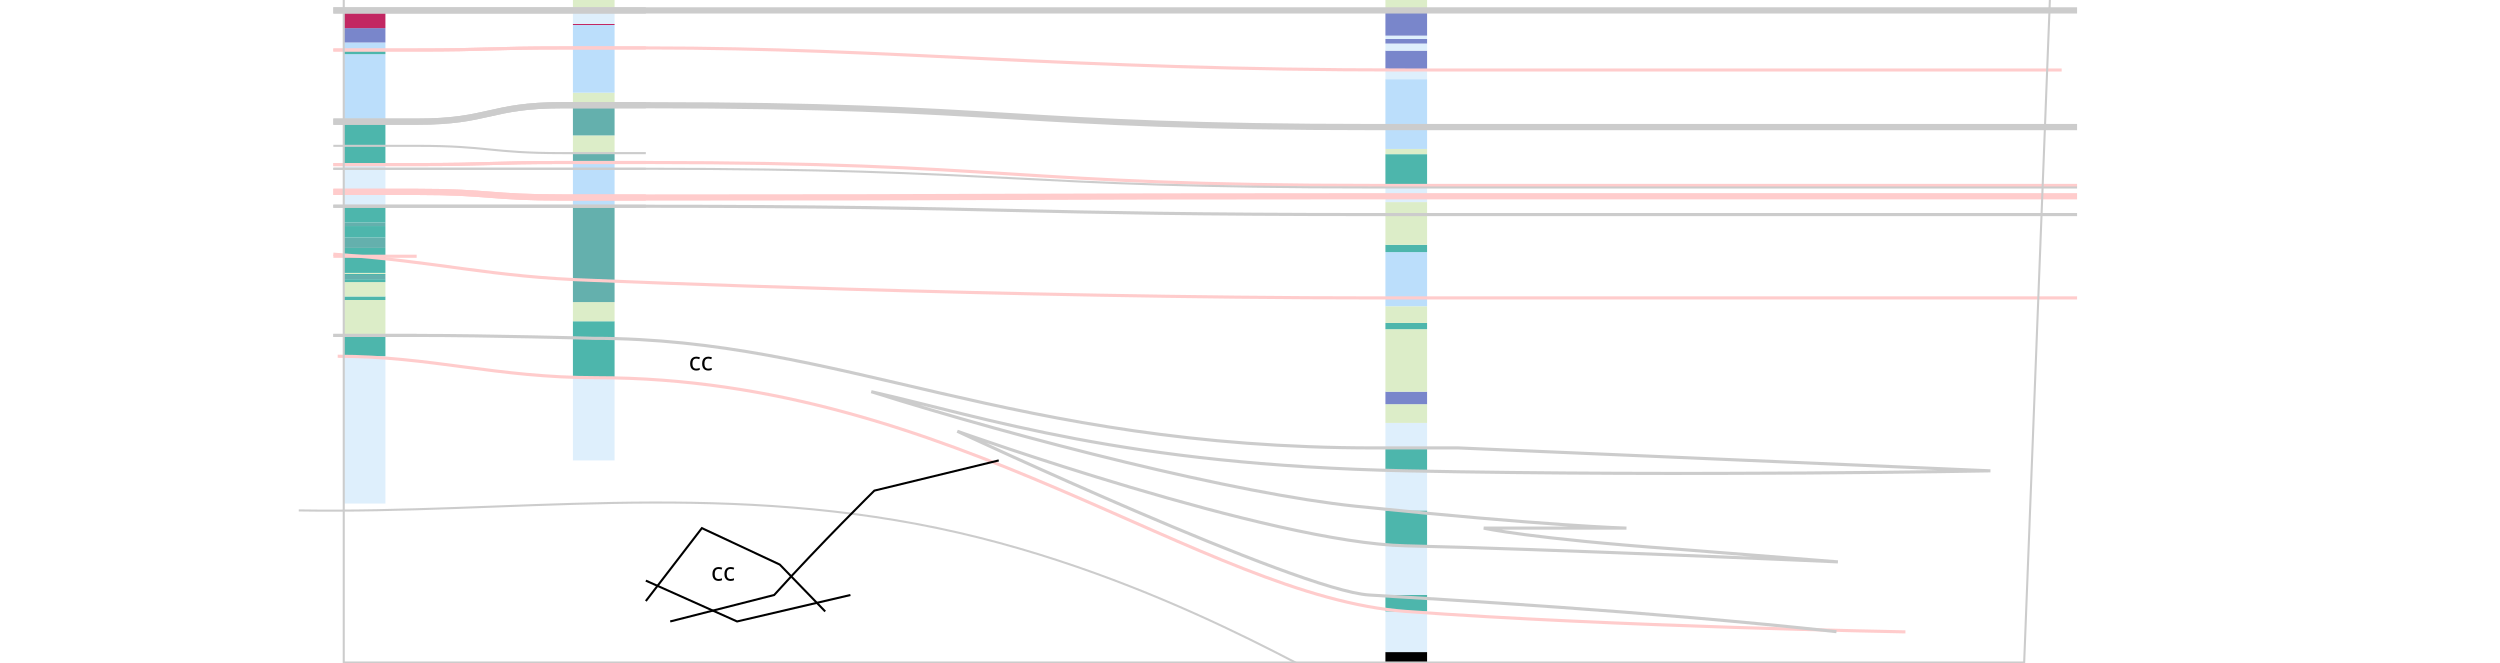
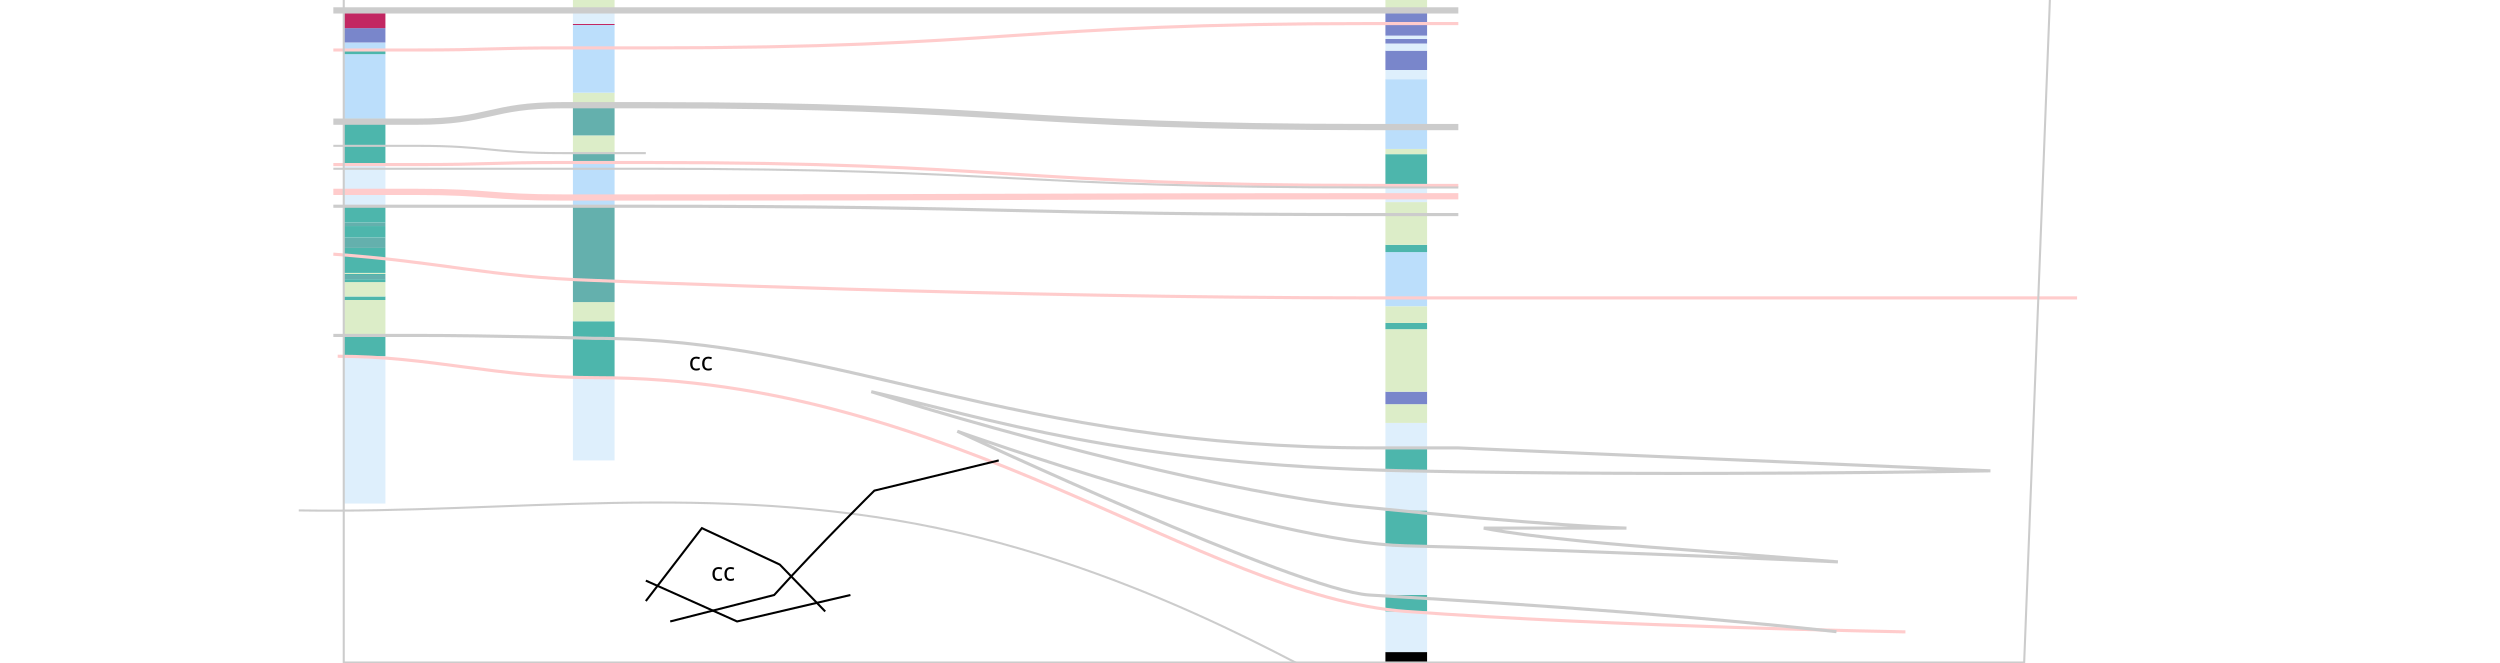
<svg xmlns="http://www.w3.org/2000/svg" version="1.1" x="0px" y="0px" width="1200px" height="318px" viewBox="0 0 1200 318" enable-background="new 0 0 1200 318" xml:space="preserve">
  <g id="Layer_1">
    <g display="none">
      <g display="inline">
        <path fill="none" stroke="#FFCCCC" stroke-width="3" d="M160,92.1h40 M200,92.1c35,0,35,2.7,70,2.7h40" />
        <path fill="none" stroke="#FFCCCC" stroke-width="3" d="M160,92.1h40 M200,92.1c35,0,35,2.7,70,2.7h40 M310,94.8     c175,0,175-0.6,350-0.6h40" />
      </g>
      <g display="inline">
        <path fill="none" stroke="#CCCCCC" d="M160,70h40 M200,70c35,0,35,3.5,70,3.5h40" />
      </g>
      <g display="inline">
        <path fill="none" stroke="#FFCCCC" stroke-width="1.5" d="M160,123h40 M200,123c35,0,35,11,70,11h40" />
        <path fill="none" stroke="#FFCCCC" stroke-width="1.5" d="M160,123h40 M200,123c35,0,35,11,70,11h40 M310,134c175,0,175,9,350,9     h40" />
      </g>
      <g display="inline">
        <path fill="none" stroke="#FFCCCC" stroke-width="1.5" d="M160,24h40 M200,24c35,0,35-1,70-1h40" />
        <path fill="none" stroke="#FFCCCC" stroke-width="1.5" d="M160,24h40 M200,24c35,0,35-1,70-1h40 M310,23c175,0,175-11.7,350-11.7     h40" />
      </g>
      <g display="inline">
        <path fill="none" stroke="#FFCCCC" stroke-width="1.5" d="M160,171h40 M200,171c35,0,35,10.6,70,10.6h40" />
        <path fill="none" stroke="#FFCCCC" stroke-width="1.5" d="M160,171h40 M200,171c35,0,35,10.6,70,10.6h40 M310,181.6     c175,0,175,111.9,350,111.9h40" />
      </g>
      <g display="inline">
        <path fill="none" stroke="#FFCCCC" stroke-width="1.5" d="M160,79h40 M200,79c35,0,35-1,70-1h40" />
        <path fill="none" stroke="#FFCCCC" stroke-width="1.5" d="M160,79h40 M200,79c35,0,35-1,70-1h40 M310,78c175,0,175,11,350,11h40" />
      </g>
      <g display="inline">
        <path fill="none" stroke="#CCCCCC" d="M160,81h40 M200,81c35,0,35,0,70,0h40" />
        <path fill="none" stroke="#CCCCCC" d="M160,81h40 M200,81c35,0,35,0,70,0h40 M310,81c175,0,175,9,350,9h40" />
      </g>
      <g display="inline">
        <path fill="none" stroke="#CCCCCC" stroke-width="3" d="M160,58.4h40 M200,58.4c35,0,35-7.9,70-7.9h40" />
        <path fill="none" stroke="#CCCCCC" stroke-width="3" d="M160,58.4h40 M200,58.4c35,0,35-7.9,70-7.9h40 M310,50.5     C485,50.5,485,61,660,61h40" />
      </g>
      <g display="inline">
        <path fill="none" stroke="#CCCCCC" stroke-width="1.5" d="M160,161h40 M200,161c35,0,35,2,70,2h40" />
        <path fill="none" stroke="#CCCCCC" stroke-width="1.5" d="M160,161h40 M200,161c35,0,35,2,70,2h40 M310,163c175,0,175,52,350,52     h40" />
      </g>
      <g display="inline">
        <path fill="none" stroke="#CCCCCC" stroke-width="1.5" d="M160,99h40 M200,99c35,0,35,0,70,0h40" />
        <path fill="none" stroke="#CCCCCC" stroke-width="1.5" d="M160,99h40 M200,99c35,0,35,0,70,0h40 M310,99c175,0,175,4,350,4h40" />
      </g>
      <g display="inline">
        <path fill="none" stroke="#CCCCCC" stroke-width="3" d="M160,5h40 M200,5c35,0,35,0,70,0h40" />
        <path fill="none" stroke="#CCCCCC" stroke-width="3" d="M160,5h40 M200,5c35,0,35,0,70,0h40 M310,5c175,0,175,0,350,0h40" />
      </g>
    </g>
    <g>
      <g transform="translate(165, 5)">
        <g>
          <g>
            <rect y="166" fill="#DEEFFC" width="20" height="70.7" />
            <rect y="156" fill="#4DB6AC" width="20" height="10" />
            <rect y="139" fill="#DCEDC8" width="20" height="17" />
            <rect y="137.3" fill="#4DB6AC" width="20" height="1.7" />
            <rect y="130.4" fill="#DCEDC8" width="20" height="6.9" />
            <rect y="129" fill="#4DB6AC" width="20" height="1.4" />
            <rect y="127" fill="#64B0AD" width="20" height="2" />
            <rect y="126.5" fill="#4DB6AC" width="20" height="0.5" />
            <rect y="126" fill="#DCEDC8" width="20" height="0.5" />
            <rect y="114" fill="#4DB6AC" width="20" height="12" />
            <rect y="109" fill="#64B0AD" width="20" height="5" />
            <rect y="103.5" fill="#4DB6AC" width="20" height="5.5" />
            <rect y="101.8" fill="#64B0AD" width="20" height="1.7" />
            <rect y="94" fill="#4DB6AC" width="20" height="7.8" />
            <rect y="74" fill="#DEEFFC" width="20" height="20" />
            <rect y="52" fill="#4DB6AC" width="20" height="22" />
            <rect y="21" fill="#BBDEFB" width="20" height="31" />
            <rect y="19" fill="#4DB6AC" width="20" height="2" />
            <rect y="15.4" fill="#BBDEFB" width="20" height="3.6" />
            <rect y="8.5" fill="#7986CB" width="20" height="6.9" />
            <rect y="0" fill="#C22762" width="20" height="8.5" />
            <rect y="-0.5" fill="#DCEDC8" width="20" height="0.5" />
          </g>
        </g>
      </g>
      <g transform="translate(275, 5)">
        <g>
          <g>
            <rect y="176.3" fill="#DEEFFC" width="20" height="39.7" />
            <rect y="149.2" fill="#4DB6AC" width="20" height="27.1" />
            <rect y="140" fill="#DCEDC8" width="20" height="9.2" />
            <rect y="94" fill="#64B0AD" width="20" height="46" />
            <rect y="73" fill="#BBDEFB" width="20" height="21" />
            <rect y="68.5" fill="#64B0AD" width="20" height="4.5" />
            <rect y="60" fill="#DCEDC8" width="20" height="8.5" />
            <rect y="45.5" fill="#64B0AD" width="20" height="14.5" />
            <rect y="39.5" fill="#DCEDC8" width="20" height="6" />
            <rect y="7" fill="#BBDEFB" width="20" height="32.5" />
            <rect y="6.5" fill="#C22762" width="20" height="0.5" />
            <rect y="0" fill="#DEEFFC" width="20" height="6.5" />
            <rect y="-7" fill="#DCEDC8" width="20" height="7" />
          </g>
        </g>
      </g>
      <g transform="translate(665, 5)">
        <g>
          <g>
            <rect y="308" width="20" height="50" />
            <rect y="288.5" fill="#DEEFFC" width="20" height="19.5" />
            <rect y="280.6" fill="#4DB6AC" width="20" height="7.9" />
            <rect y="257" fill="#DEEFFC" width="20" height="23.6" />
            <rect y="240" fill="#4DB6AC" width="20" height="17" />
            <rect y="221" fill="#DEEFFC" width="20" height="19" />
            <rect y="210" fill="#4DB6AC" width="20" height="11" />
            <rect y="198" fill="#DEEFFC" width="20" height="12" />
            <rect y="189" fill="#DCEDC8" width="20" height="9" />
            <rect y="183" fill="#7986CB" width="20" height="6" />
            <rect y="153" fill="#DCEDC8" width="20" height="30" />
            <rect y="150" fill="#4DB6AC" width="20" height="3" />
            <rect y="142" fill="#DCEDC8" width="20" height="8" />
            <rect y="116" fill="#BBDEFB" width="20" height="26" />
            <rect y="112.5" fill="#4DB6AC" width="20" height="3.5" />
            <rect y="92" fill="#DCEDC8" width="20" height="20.5" />
            <rect y="85" fill="#DEEFFC" width="20" height="7" />
            <rect y="84" fill="#DCEDC8" width="20" height="1" />
            <rect y="69" fill="#4DB6AC" width="20" height="15" />
            <rect y="66.5" fill="#DCEDC8" width="20" height="2.5" />
            <rect y="33" fill="#BBDEFB" width="20" height="33.5" />
            <rect y="28.6" fill="#DEEFFC" width="20" height="4.4" />
            <rect y="19.3" fill="#7986CB" width="20" height="9.3" />
            <rect y="15.9" fill="#DEEFFC" width="20" height="3.4" />
            <rect y="13.7" fill="#7986CB" width="20" height="2.2" />
            <rect y="12.1" fill="#DEEFFC" width="20" height="1.6" />
            <rect y="0" fill="#7986CB" width="20" height="12.1" />
            <rect y="-33.9" fill="#DCEDC8" width="20" height="33.9" />
          </g>
        </g>
      </g>
    </g>
  </g>
  <g id="Lines">
-     <g>
-       <g>
-         <path fill="none" stroke="#FFCCCC" stroke-width="3" d="M160,92.1h40 M200,92.1c35,0,35,2.7,70,2.7h40" />
-         <path fill="none" stroke="#FFCCCC" stroke-width="3" d="M160,92.1h40 M200,92.1c35,0,35,2.7,70,2.7h40 M310,94.8     c175,0,175-0.6,350-0.6h337" />
-       </g>
-       <g>
-         <path fill="none" stroke="#CCCCCC" d="M160,70h40 M200,70c35,0,35,3.5,70,3.5h40" />
-       </g>
-       <g>
-         <path fill="none" stroke="#FFCCCC" stroke-width="1.5" d="M160,123h40" />
-         <path fill="none" stroke="#FFCCCC" stroke-width="1.5" d="M160,122L160,122c51.1,3.6,75,11,125,12.6c0,0,200,8.4,375,8.4h337" />
-       </g>
-       <g>
-         <path fill="none" stroke="#FFCCCC" stroke-width="1.5" d="M160,24h40 M200,24c35,0,35-1,70-1h40" />
-         <path fill="none" stroke="#FFCCCC" stroke-width="1.5" d="M160,24h40 M200,24c35,0,35-1,70-1h40 M310,23     c119.9,0,199.4,10.6,365,10.6c59.4,0,259.5,0,314.6,0" />
-       </g>
-       <g>
-         <path fill="none" stroke="#FFCCCC" stroke-width="1.5" d="M162.1,171c44.5,0,76,10.3,124.3,10.3c170.8,0,290.1,105,388.6,112.2     c99.4,7.3,239.6,9.8,239.6,9.8" />
-       </g>
-       <g>
-         <path fill="none" stroke="#FFCCCC" stroke-width="1.5" d="M160,79h40 M200,79c35,0,35-1,70-1h40" />
-         <path fill="none" stroke="#FFCCCC" stroke-width="1.5" d="M160,79h40 M200,79c35,0,35-1,70-1h40 M310,78c175,0,175,11,350,11h337     " />
-       </g>
-       <g>
-         <path fill="none" stroke="#CCCCCC" d="M160,81h40 M200,81c35,0,35,0,70,0h40" />
-         <path fill="none" stroke="#CCCCCC" d="M160,81h40 M200,81c35,0,35,0,70,0h40 M310,81c175,0,175,9,350,9h337" />
-       </g>
-       <g>
-         <path fill="none" stroke="#CCCCCC" stroke-width="3" d="M160,58.4h40 M200,58.4c35,0,35-7.9,70-7.9h40" />
-         <path fill="none" stroke="#CCCCCC" stroke-width="3" d="M160,58.4h40 M200,58.4c35,0,35-7.9,70-7.9h40 M310,50.5     C485,50.5,485,61,660,61h337" />
-       </g>
-       <g>
-         <path fill="none" stroke="#CCCCCC" stroke-width="1.5" d="M160,161h40" />
-         <path fill="none" stroke="#CCCCCC" stroke-width="1.5" d="M160,161h40 M200,161c35,0,85,1.4,85,1.4c118.7,0,200,52.6,375,52.6h40     l255.4,11c0,0-144.8,2.8-280.4,0s-201.5-25.5-256.8-38c72.1,22.8,175.7,49.1,232.7,55c92.1,9.5,129.8,10.5,129.8,10.5h-68.5     c0,0,22,5,92.9,10.1l77.1,6.1c0,0-142.4-6.3-207.3-7.7c-64.8-1.4-215.4-55-215.4-55s163.5,76.5,197.7,78.6     c34.2,2.1,133.8,7.7,224.3,17.6" />
-       </g>
-       <g>
-         <path fill="none" stroke="#CCCCCC" stroke-width="1.5" d="M160,99h40 M200,99c35,0,35,0,70,0h40" />
-         <path fill="none" stroke="#CCCCCC" stroke-width="1.5" d="M160,99h40 M200,99c35,0,35,0,70,0h40 M310,99c175,0,175,4,350,4h337" />
-       </g>
-       <g>
-         <path fill="none" stroke="#CCCCCC" stroke-width="3" d="M160,5h40 M200,5c35,0,35,0,70,0h40" />
-         <path fill="none" stroke="#CCCCCC" stroke-width="3" d="M160,5h40 M200,5c35,0,35,0,70,0h40 M310,5c175,0,175,0,350,0h337" />
-       </g>
-     </g>
+     <path fill="none" stroke="#FFCCCC" stroke-width="1.5" d="M160,122L160,122c51.1,3.6,75,11,125,12.6c0,0,200,8.4,375,8.4h337" />
+     <path fill="none" stroke="#FFCCCC" stroke-width="1.5" d="M162.1,171c44.5,0,76,10.3,124.3,10.3c170.8,0,290.1,105,388.6,112.2   c99.4,7.3,239.6,9.8,239.6,9.8" />
+     <path fill="none" stroke="#CCCCCC" stroke-width="1.5" d="M160,161h40 M200,161c35,0,85,1.4,85,1.4c118.7,0,200,52.6,375,52.6h40   l255.4,11c0,0-144.8,2.8-280.4,0s-201.5-25.5-256.8-38c72.1,22.8,175.7,49.1,232.7,55c92.1,9.5,129.8,10.5,129.8,10.5h-68.5   c0,0,22,5,92.9,10.1l77.1,6.1c0,0-142.4-6.3-207.3-7.7c-64.8-1.4-215.4-55-215.4-55s163.5,76.5,197.7,78.6   c34.2,2.1,133.8,7.7,224.3,17.6" />
+     <path fill="none" stroke="#FFCCCC" stroke-width="3" d="M160,92.1h40 M200,92.1c35,0,35,2.7,70,2.7h40 M310,94.8   c175,0,175-0.6,350-0.6h40" />
+     <path fill="none" stroke="#CCCCCC" d="M160,70h40 M200,70c35,0,35,3.5,70,3.5h40" />
+     <path fill="none" stroke="#FFCCCC" stroke-width="1.5" d="M160,24h40 M200,24c35,0,35-1,70-1h40 M310,23c175,0,175-11.7,350-11.7   h40" />
+     <path fill="none" stroke="#FFCCCC" stroke-width="1.5" d="M160,79h40 M200,79c35,0,35-1,70-1h40 M310,78c175,0,175,11,350,11h40" />
+     <path fill="none" stroke="#CCCCCC" d="M160,81h40 M200,81c35,0,35,0,70,0h40 M310,81c175,0,175,9,350,9h40" />
+     <path fill="none" stroke="#CCCCCC" stroke-width="3" d="M160,58.4h40 M200,58.4c35,0,35-7.9,70-7.9h40 M310,50.5   C485,50.5,485,61,660,61h40" />
+     <path fill="none" stroke="#CCCCCC" stroke-width="1.5" d="M160,99h40 M200,99c35,0,35,0,70,0h40 M310,99c175,0,175,4,350,4h40" />
+     <path fill="none" stroke="#CCCCCC" stroke-width="3" d="M160,5h40 M200,5c35,0,35,0,70,0h40 M310,5c175,0,175,0,350,0h40" />
    <polygon fill="none" stroke="#CCCCCC" points="971.6,318 165,318 165,-1.6 984,-1.6  " />
    <path fill="none" stroke="#CCCCCC" d="M143.4,245c100.7,1.6,198.8-14,306.7,8.5s191.7,77.8,198.8,77.8" />
    <polyline fill="none" stroke="#000000" stroke-miterlimit="10" points="310,278.7 353.8,298.3 408.2,285.6  " />
    <polyline fill="none" stroke="#000000" stroke-miterlimit="10" points="310,288.5 336.9,253.5 374.3,271 396.1,293.5  " />
    <path fill="none" stroke="#000000" stroke-miterlimit="10" d="M321.7,298.3l49.9-12.7c22.3-24.7,48.1-50.1,48.1-50.1l59.7-14.5" />
  </g>
  <g id="Facies">
    <text transform="matrix(1 0 0 1 330.6108 177.7471)" font-family="'MyriadPro-Regular'" font-size="12px">cc</text>
    <text transform="matrix(1 0 0 1 341.3084 278.7215)" font-family="'MyriadPro-Regular'" font-size="12px">cc</text>
  </g>
  <g id="Labels">
</g>
</svg>
